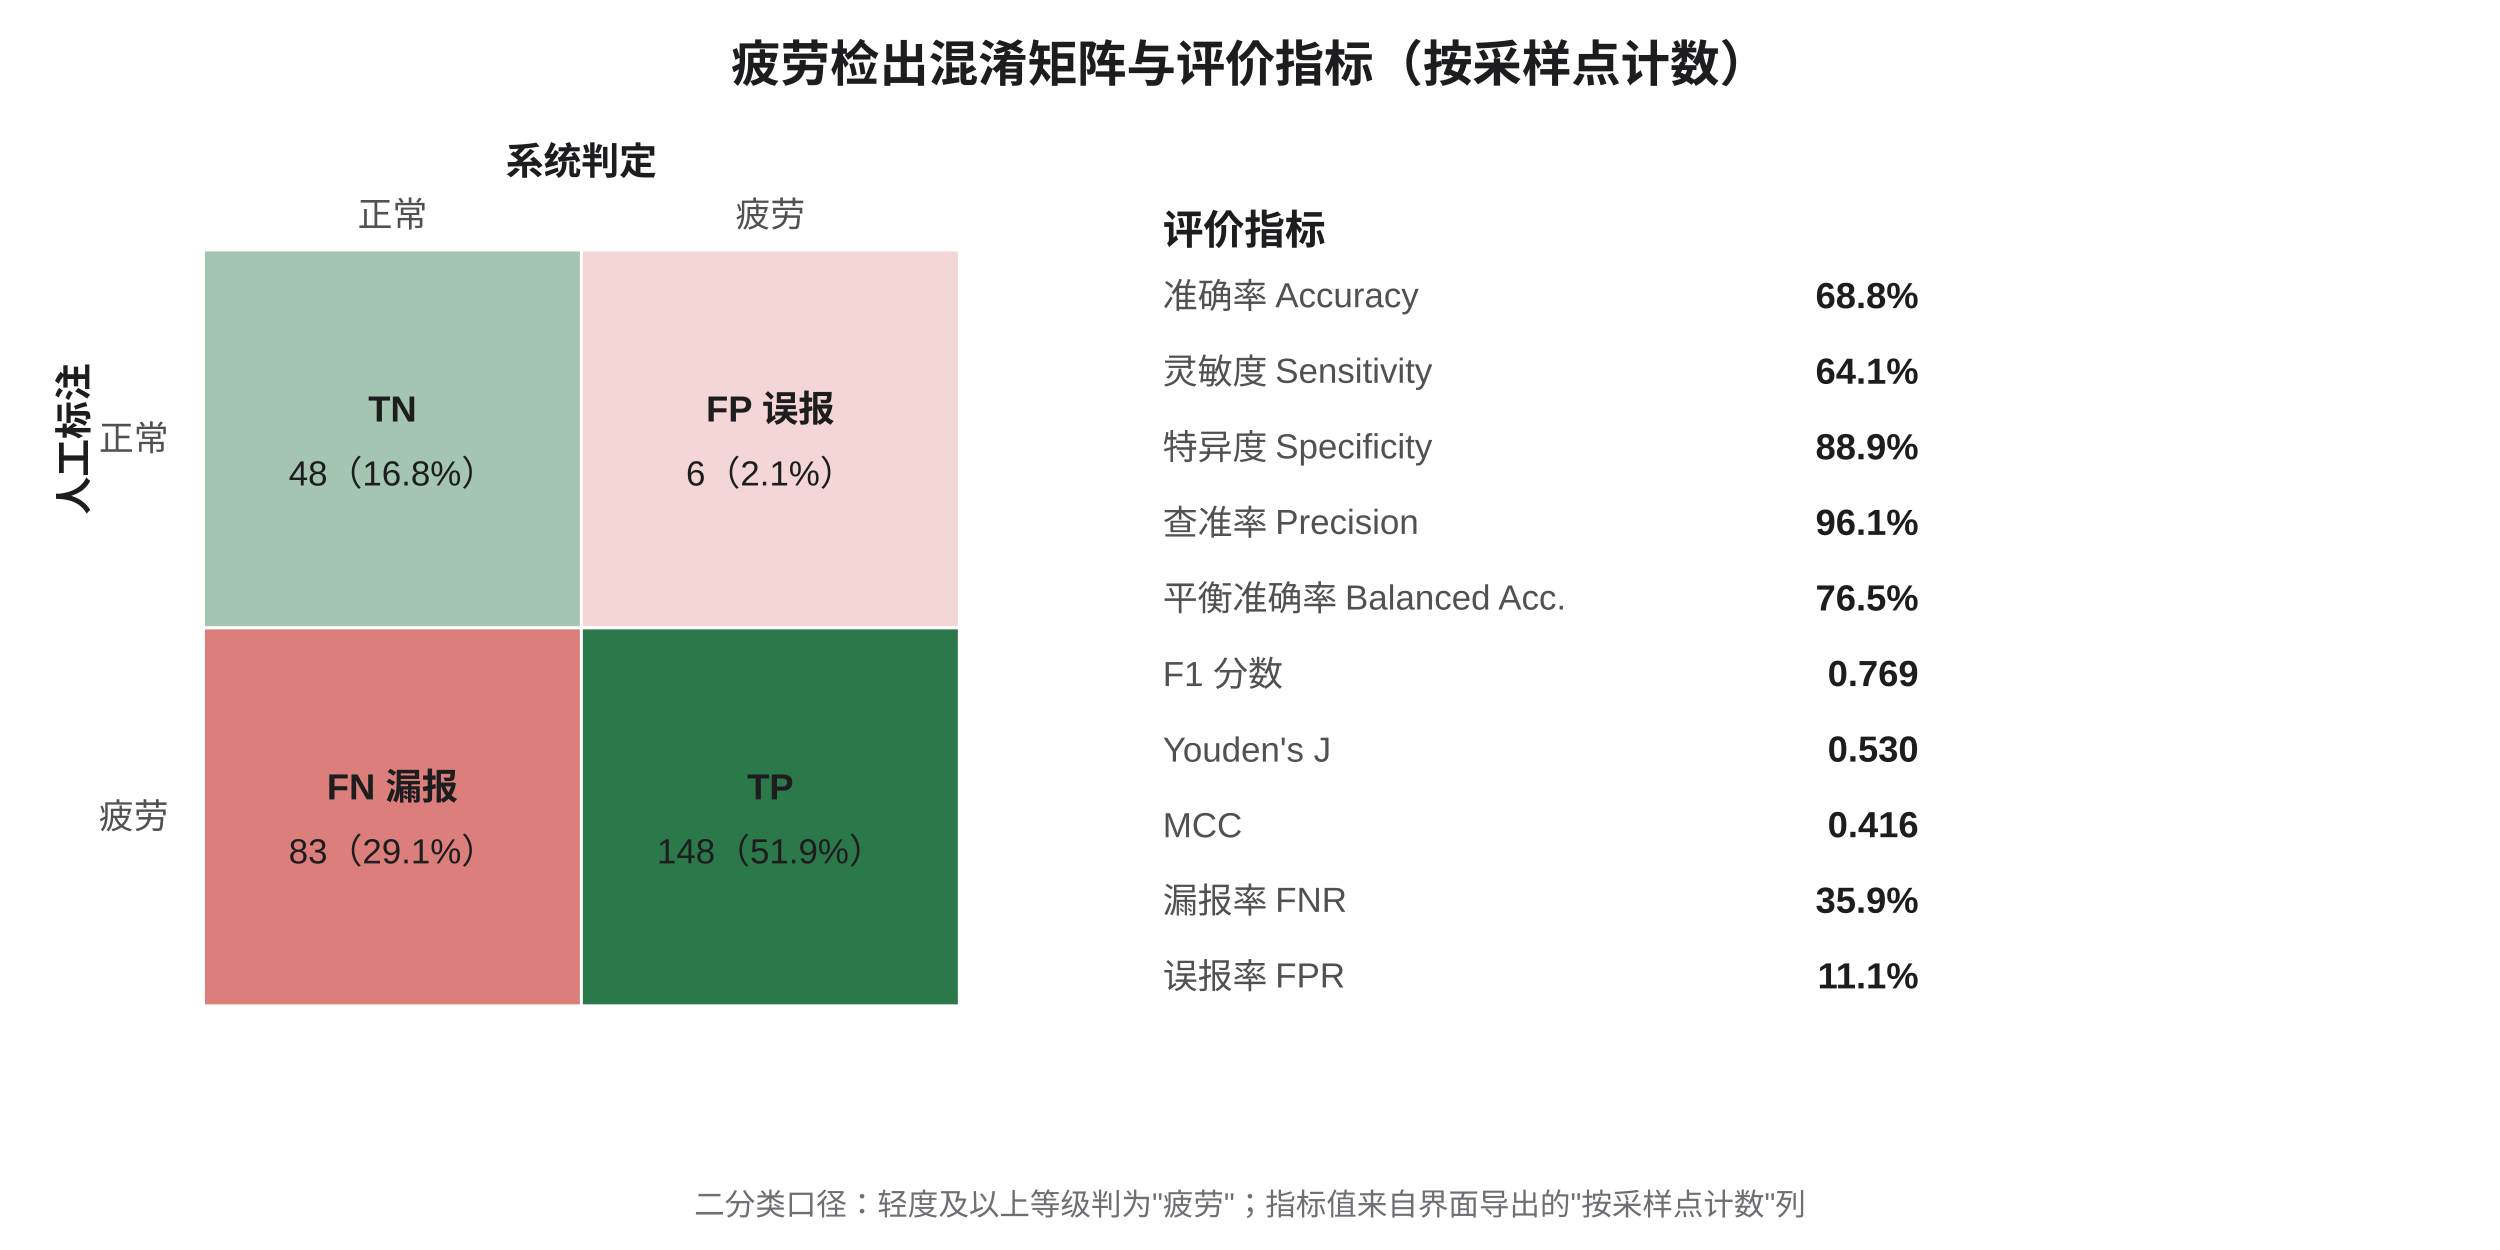
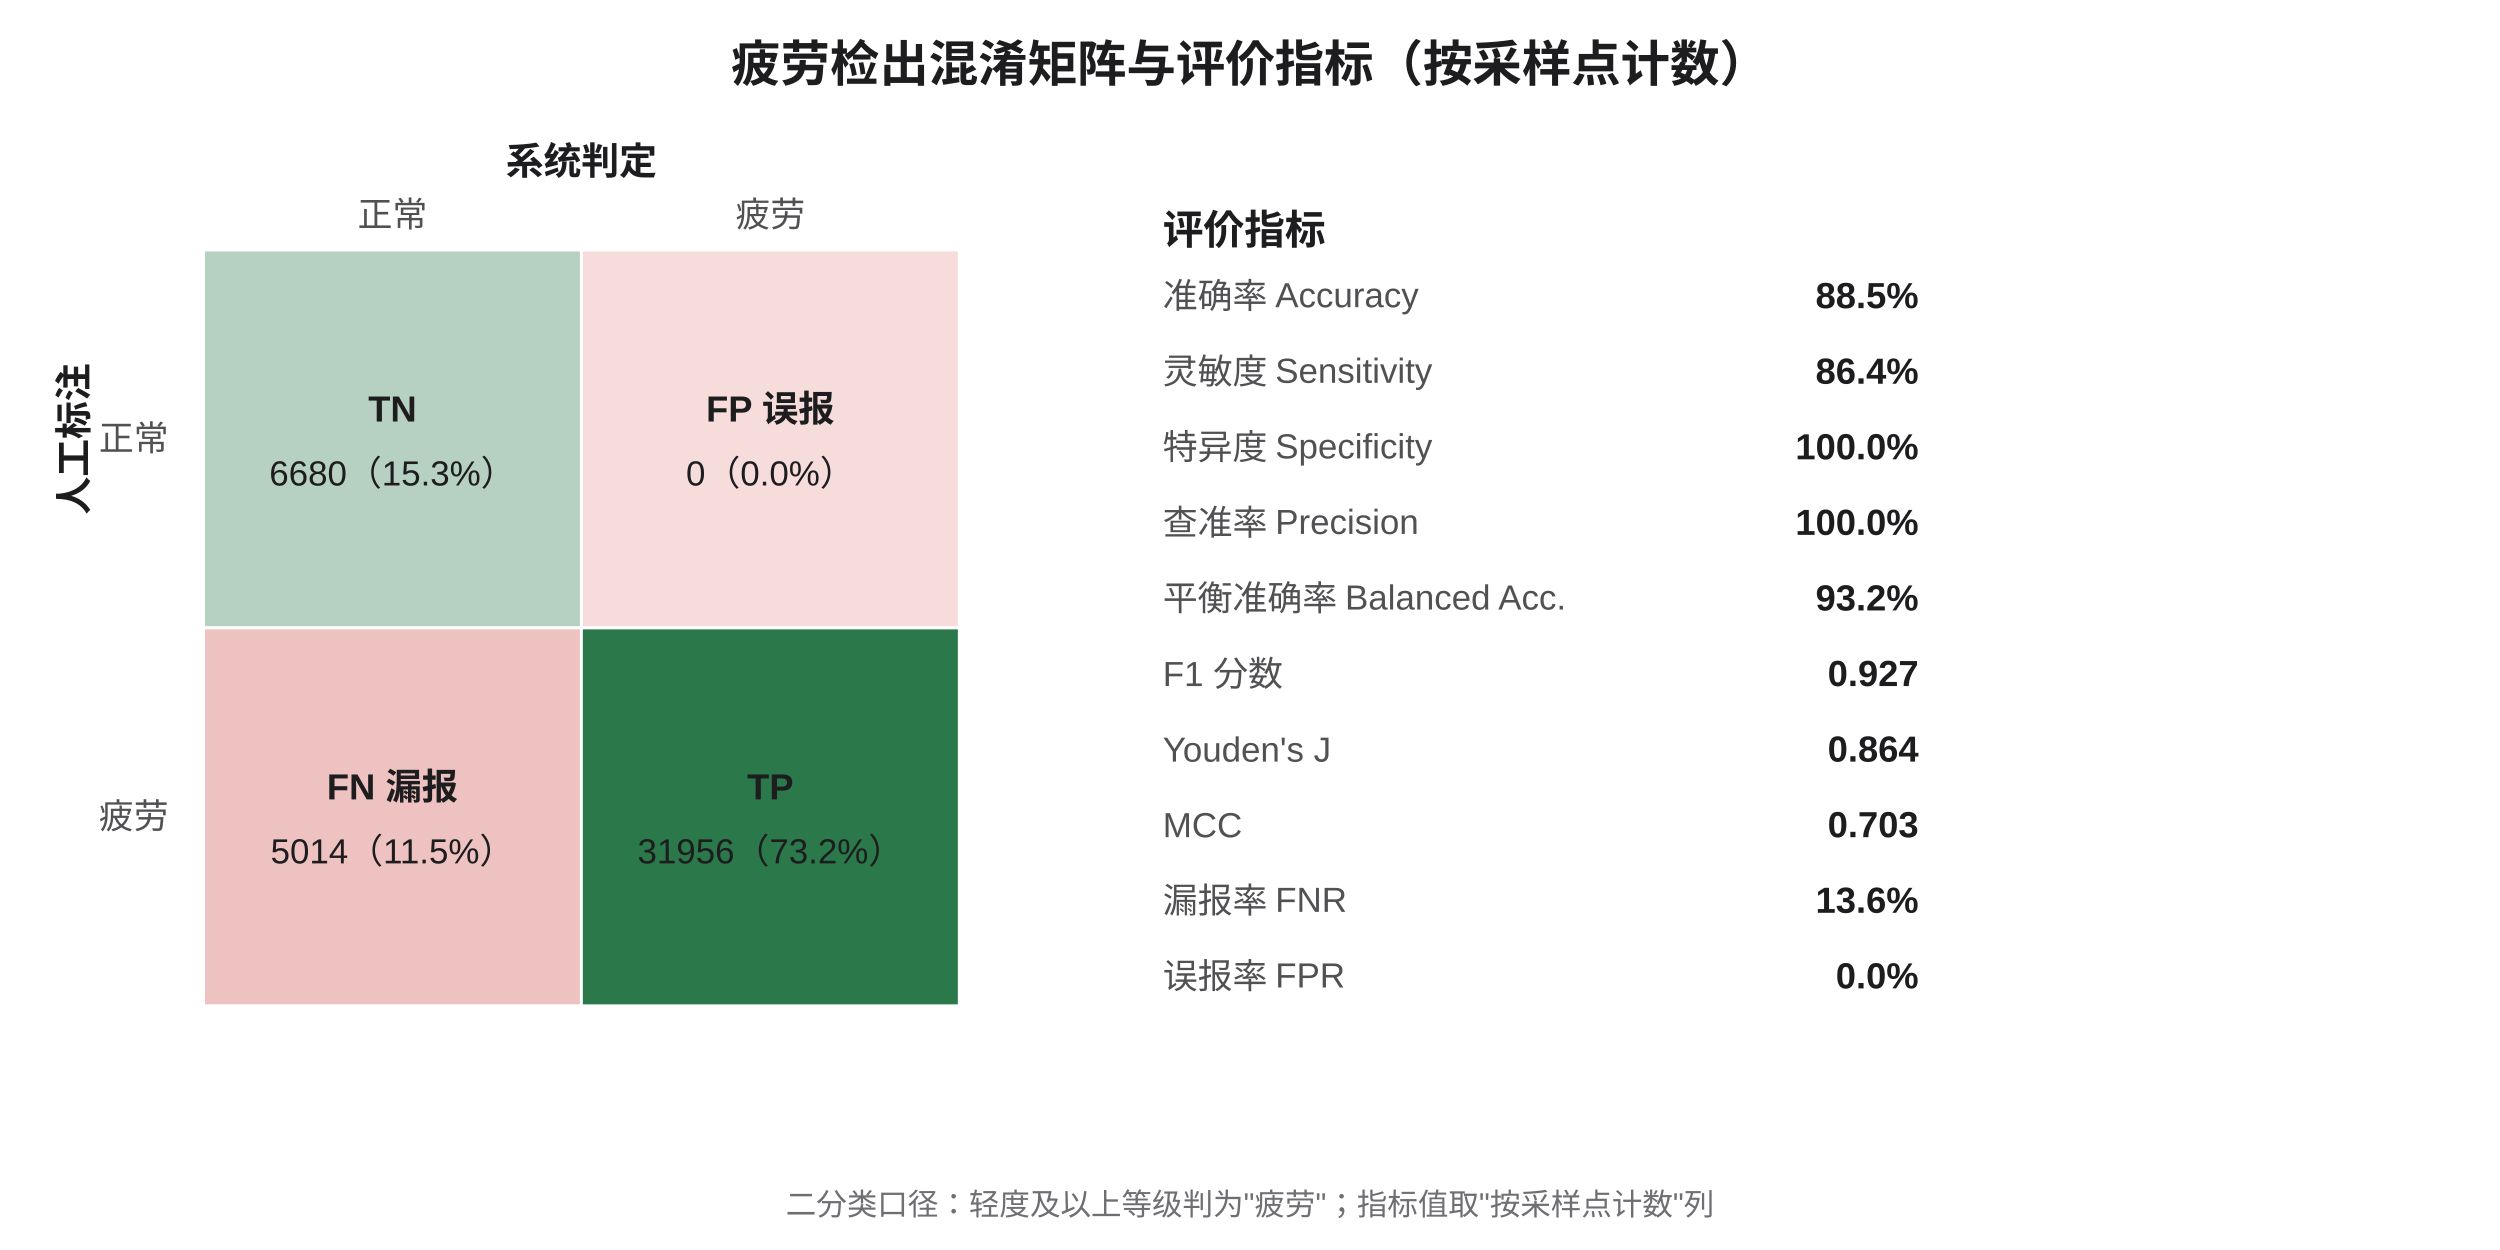
<svg xmlns="http://www.w3.org/2000/svg" width="860" height="430" viewBox="0 0 860 430" font-family="'Microsoft YaHei','PingFang SC','Helvetica Neue',Arial,sans-serif">
  <rect width="860" height="430" fill="#ffffff" />
  <text x="430" y="28" font-size="17" fill="#1d1d1f" text-anchor="middle" font-weight="600">疲劳检出混淆矩阵与评价指标（按采样点计数）</text>
  <text x="200" y="60" font-size="13" fill="#1d1d1f" text-anchor="middle" font-weight="600">系统判定</text>
  <text x="135" y="78" font-size="12" fill="#515154" text-anchor="middle" font-weight="400">正常</text>
  <text x="265" y="78" font-size="12" fill="#515154" text-anchor="middle" font-weight="400">疲劳</text>
  <text x="30" y="151" font-size="13" fill="#1d1d1f" text-anchor="middle" font-weight="600" transform="rotate(-90 30 151)">人工标注</text>
  <text x="58" y="155" font-size="12" fill="#515154" text-anchor="end" font-weight="400">正常</text>
  <text x="58" y="285" font-size="12" fill="#515154" text-anchor="end" font-weight="400">疲劳</text>
-   <rect x="70" y="86" width="130" height="130" fill="rgba(20,106,56,0.39)" fill-opacity="1" stroke="#ffffff" stroke-width="1" rx="0" />
+   <rect x="70" y="86" width="130" height="130" fill="rgba(20,106,56,0.31)" fill-opacity="1" stroke="#ffffff" stroke-width="1" rx="0" />
  <text x="135" y="145" font-size="12.5" fill="#1d1d1f" text-anchor="middle" font-weight="600">TN</text>
-   <text x="135" y="167" font-size="12" fill="#1d1d1f" text-anchor="middle" font-weight="400">48（16.8%）</text>
-   <rect x="200" y="86" width="130" height="130" fill="rgba(193,31,26,0.18)" fill-opacity="1" stroke="#ffffff" stroke-width="1" rx="0" />
+   <text x="135" y="167" font-size="12" fill="#1d1d1f" text-anchor="middle" font-weight="400">6680（15.3%）</text>
+   <rect x="200" y="86" width="130" height="130" fill="rgba(193,31,26,0.15)" fill-opacity="1" stroke="#ffffff" stroke-width="1" rx="0" />
  <text x="265" y="145" font-size="12.5" fill="#1d1d1f" text-anchor="middle" font-weight="600">FP 误报</text>
-   <text x="265" y="167" font-size="12" fill="#1d1d1f" text-anchor="middle" font-weight="400">6（2.1%）</text>
-   <rect x="70" y="216" width="130" height="130" fill="rgba(193,31,26,0.57)" fill-opacity="1" stroke="#ffffff" stroke-width="1" rx="0" />
+   <text x="265" y="167" font-size="12" fill="#1d1d1f" text-anchor="middle" font-weight="400">0（0.0%）</text>
+   <rect x="70" y="216" width="130" height="130" fill="rgba(193,31,26,0.27)" fill-opacity="1" stroke="#ffffff" stroke-width="1" rx="0" />
  <text x="135" y="275" font-size="12.5" fill="#1d1d1f" text-anchor="middle" font-weight="600">FN 漏报</text>
-   <text x="135" y="297" font-size="12" fill="#1d1d1f" text-anchor="middle" font-weight="400">83（29.1%）</text>
+   <text x="135" y="297" font-size="12" fill="#1d1d1f" text-anchor="middle" font-weight="400">5014（11.5%）</text>
  <rect x="200" y="216" width="130" height="130" fill="rgba(20,106,56,0.90)" fill-opacity="1" stroke="#ffffff" stroke-width="1" rx="0" />
  <text x="265" y="275" font-size="12.5" fill="#1d1d1f" text-anchor="middle" font-weight="600">TP</text>
-   <text x="265" y="297" font-size="12" fill="#1d1d1f" text-anchor="middle" font-weight="400">148（51.9%）</text>
+   <text x="265" y="297" font-size="12" fill="#1d1d1f" text-anchor="middle" font-weight="400">31956（73.2%）</text>
  <text x="400" y="84" font-size="14" fill="#1d1d1f" text-anchor="start" font-weight="600">评价指标</text>
  <text x="400" y="106" font-size="12" fill="#515154" text-anchor="start" font-weight="400">准确率 Accuracy</text>
-   <text x="660" y="106" font-size="12.5" fill="#1d1d1f" text-anchor="end" font-weight="600">68.8%</text>
+   <text x="660" y="106" font-size="12.5" fill="#1d1d1f" text-anchor="end" font-weight="600">88.5%</text>
  <text x="400" y="132" font-size="12" fill="#515154" text-anchor="start" font-weight="400">灵敏度 Sensitivity</text>
-   <text x="660" y="132" font-size="12.5" fill="#1d1d1f" text-anchor="end" font-weight="600">64.1%</text>
+   <text x="660" y="132" font-size="12.5" fill="#1d1d1f" text-anchor="end" font-weight="600">86.4%</text>
  <text x="400" y="158" font-size="12" fill="#515154" text-anchor="start" font-weight="400">特异度 Specificity</text>
-   <text x="660" y="158" font-size="12.5" fill="#1d1d1f" text-anchor="end" font-weight="600">88.9%</text>
+   <text x="660" y="158" font-size="12.5" fill="#1d1d1f" text-anchor="end" font-weight="600">100.0%</text>
  <text x="400" y="184" font-size="12" fill="#515154" text-anchor="start" font-weight="400">查准率 Precision</text>
-   <text x="660" y="184" font-size="12.5" fill="#1d1d1f" text-anchor="end" font-weight="600">96.1%</text>
+   <text x="660" y="184" font-size="12.5" fill="#1d1d1f" text-anchor="end" font-weight="600">100.0%</text>
  <text x="400" y="210" font-size="12" fill="#515154" text-anchor="start" font-weight="400">平衡准确率 Balanced Acc.</text>
-   <text x="660" y="210" font-size="12.5" fill="#1d1d1f" text-anchor="end" font-weight="600">76.5%</text>
+   <text x="660" y="210" font-size="12.5" fill="#1d1d1f" text-anchor="end" font-weight="600">93.2%</text>
  <text x="400" y="236" font-size="12" fill="#515154" text-anchor="start" font-weight="400">F1 分数</text>
-   <text x="660" y="236" font-size="12.5" fill="#1d1d1f" text-anchor="end" font-weight="600">0.769</text>
+   <text x="660" y="236" font-size="12.5" fill="#1d1d1f" text-anchor="end" font-weight="600">0.927</text>
  <text x="400" y="262" font-size="12" fill="#515154" text-anchor="start" font-weight="400">Youden's J</text>
-   <text x="660" y="262" font-size="12.5" fill="#1d1d1f" text-anchor="end" font-weight="600">0.530</text>
+   <text x="660" y="262" font-size="12.5" fill="#1d1d1f" text-anchor="end" font-weight="600">0.864</text>
  <text x="400" y="288" font-size="12" fill="#515154" text-anchor="start" font-weight="400">MCC</text>
-   <text x="660" y="288" font-size="12.5" fill="#1d1d1f" text-anchor="end" font-weight="600">0.416</text>
+   <text x="660" y="288" font-size="12.5" fill="#1d1d1f" text-anchor="end" font-weight="600">0.703</text>
  <text x="400" y="314" font-size="12" fill="#515154" text-anchor="start" font-weight="400">漏报率 FNR</text>
-   <text x="660" y="314" font-size="12.5" fill="#1d1d1f" text-anchor="end" font-weight="600">35.9%</text>
+   <text x="660" y="314" font-size="12.5" fill="#1d1d1f" text-anchor="end" font-weight="600">13.6%</text>
  <text x="400" y="340" font-size="12" fill="#515154" text-anchor="start" font-weight="400">误报率 FPR</text>
-   <text x="660" y="340" font-size="12.5" fill="#1d1d1f" text-anchor="end" font-weight="600">11.1%</text>
-   <text x="430" y="418" font-size="10.5" fill="#6e6e73" text-anchor="middle" font-weight="400">二分类口径：轻度及以上等级判为"疲劳"；指标值来自界面导出的"按采样点计数"列</text>
+   <text x="660" y="340" font-size="12.5" fill="#1d1d1f" text-anchor="end" font-weight="600">0.0%</text>
+   <text x="430" y="418" font-size="10.5" fill="#6e6e73" text-anchor="middle" font-weight="400">二分类口径：轻度及以上等级判为"疲劳"；指标值取"按采样点计数"列</text>
</svg>
